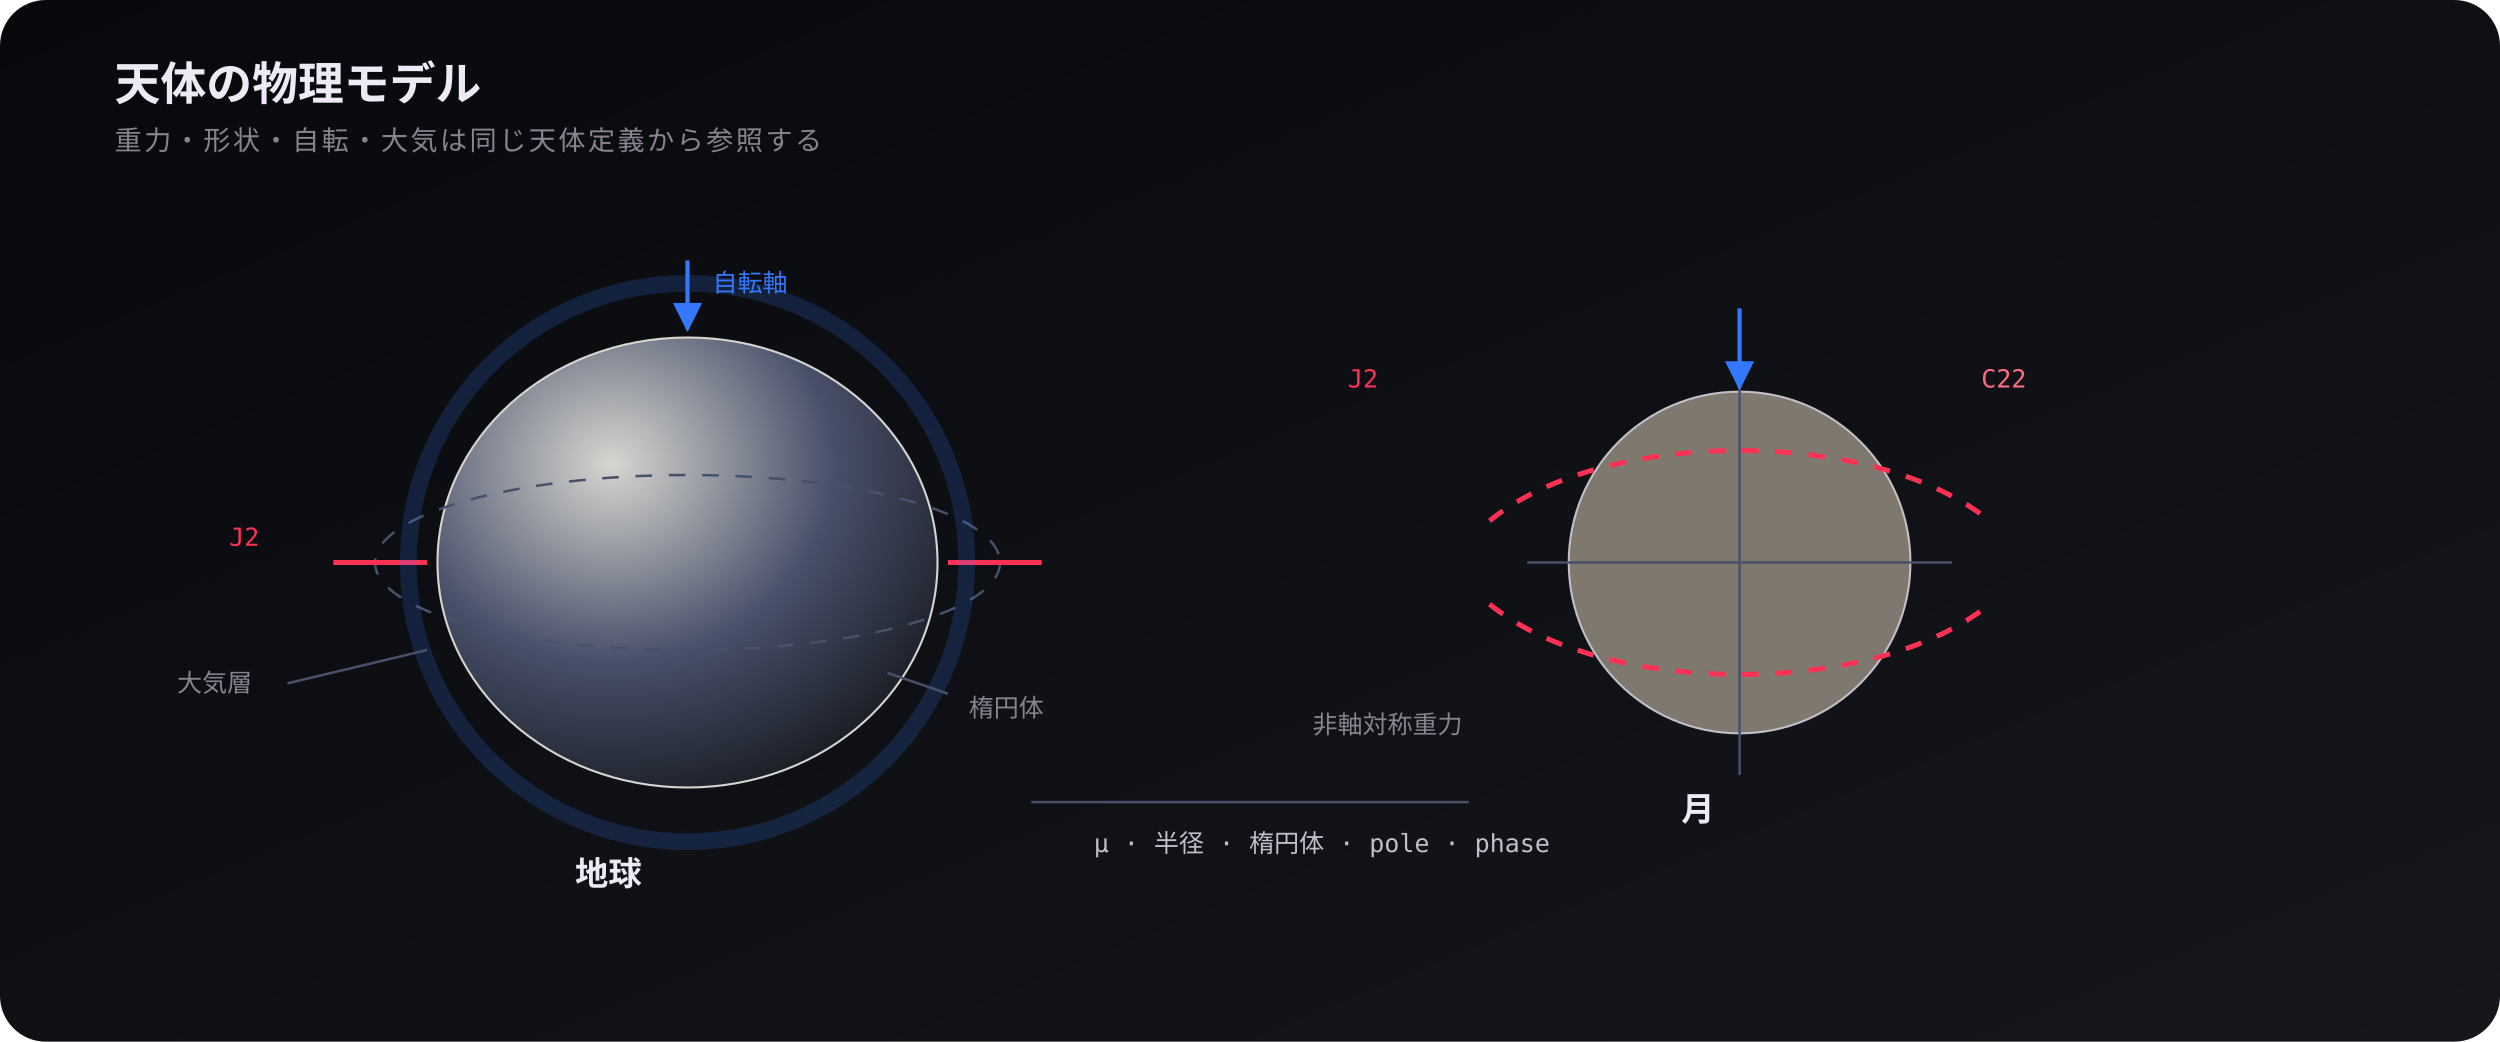
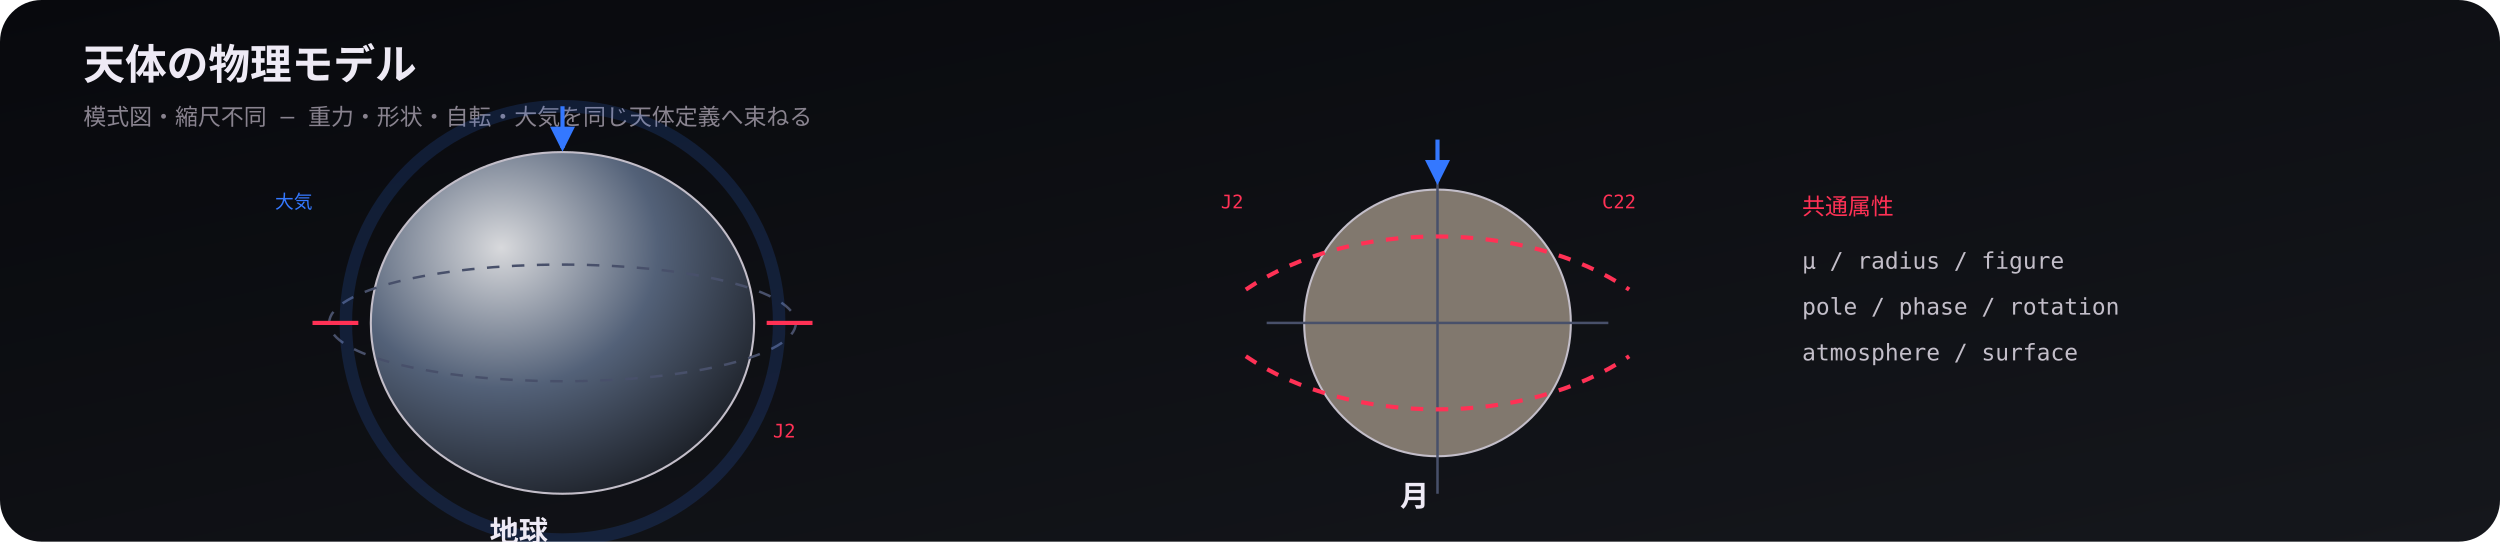
- <svg xmlns="http://www.w3.org/2000/svg" width="1200" height="500" viewBox="0 0 1200 500" role="img">
+ <svg xmlns="http://www.w3.org/2000/svg" width="1200" height="260" viewBox="0 0 1200 260" role="img">
  <defs>
    <style>
.m{font-family:ui-monospace,SFMono-Regular,Menlo,Consolas,"Yu Gothic",monospace}.s{font-family:system-ui,-apple-system,"Hiragino Sans","Yu Gothic",sans-serif}
- .t{fill:#eeeaf5}.b{fill:#c3bec9}.d{fill:#89838f}.a{fill:#ff3155}.an{fill:#ff6b82}.sig{fill:#3478ff}
- .stroke{fill:none;stroke:#89838f;stroke-width:1.6}.soft{fill:none;stroke:#48506a;stroke-width:1.2}.accent{fill:none;stroke:#ff3155;stroke-width:2.4}.blue{fill:none;stroke:#3478ff;stroke-width:2}.dash{stroke-dasharray:8 8}
- .h{font-size:22px;font-weight:700}.k{font-size:13px;letter-spacing:1.2px}.v{font-size:16px;font-weight:650}.sm{font-size:12px}.xs{font-size:10px}
+ .t{fill:#eeeaf5}.b{fill:#c3bec9}.d{fill:#89838f}.a{fill:#ff3155}.u{fill:#3478ff}
+ .g{fill:none;stroke:#48506a;stroke-width:1.2}.w{fill:none;stroke:#89838f;stroke-width:1.4}.r{fill:none;stroke:#ff3155;stroke-width:2}.bl{fill:none;stroke:#3478ff;stroke-width:2}.dash{stroke-dasharray:6 6}
+ .h{font-size:20px;font-weight:700}.v{font-size:14px;font-weight:650}.sm{font-size:11px}.xs{font-size:9px}
</style>
    <linearGradient id="bg" x1="0" y1="0" x2="1" y2="1">
      <stop stop-color="#08090d" />
      <stop offset="1" stop-color="#15171c" />
    </linearGradient>
-     <radialGradient id="earth" cx=".35" cy=".28" r=".8">
-       <stop stop-color="#d6d6d0" />
-       <stop offset=".55" stop-color="#48506a" />
-       <stop offset="1" stop-color="#161a20" />
+     <radialGradient id="earth" cx=".34" cy=".28" r=".82">
+       <stop stop-color="#d8d9dc" />
+       <stop offset=".5" stop-color="#536178" />
+       <stop offset="1" stop-color="#171a20" />
    </radialGradient>
-     <radialGradient id="sun" cx=".35" cy=".35" r=".8">
+     <radialGradient id="sun" cx=".35" cy=".35" r=".82">
      <stop stop-color="#fff1f4" />
-       <stop offset=".28" stop-color="#ff6b82" />
+       <stop offset=".3" stop-color="#ff8798" />
      <stop offset="1" stop-color="#ff3155" />
    </radialGradient>
-     <filter id="glow">
-       <feGaussianBlur stdDeviation="5" result="b" />
-       <feMerge>
-         <feMergeNode in="b" />
-         <feMergeNode in="SourceGraphic" />
-       </feMerge>
-     </filter>
-     <marker id="ra" viewBox="0 0 10 10" refX="9" refY="5" markerWidth="7" markerHeight="7" orient="auto">
+     <marker id="ra" viewBox="0 0 10 10" refX="8.5" refY="5" markerWidth="6" markerHeight="6" orient="auto">
      <path d="M0 0L10 5 0 10Z" fill="#ff3155" />
    </marker>
-     <marker id="ba" viewBox="0 0 10 10" refX="9" refY="5" markerWidth="7" markerHeight="7" orient="auto">
+     <marker id="ba" viewBox="0 0 10 10" refX="8.5" refY="5" markerWidth="6" markerHeight="6" orient="auto">
      <path d="M0 0L10 5 0 10Z" fill="#3478ff" />
    </marker>
  </defs>
-   <rect width="1200" height="500" rx="22" fill="url(#bg)" />
-   <text x="55" y="48" class="m t h">天体の物理モデル</text>
-   <text x="55" y="72" class="m d k">重力・形状・自転・大気は同じ天体定義から参照する</text>
-   <g transform="translate(330 270)">
-     <ellipse rx="120" ry="108" fill="url(#earth)" stroke="#d6d6d0" />
-     <ellipse rx="150" ry="42" class="soft dash" />
-     <path d="M0-145V-112" class="blue" marker-end="url(#ba)" />
-     <text x="12" y="-130" class="m sig sm">自転軸</text>
-     <path d="M-170 0H-125M125 0H170" class="accent" />
-     <text x="-220" y="-8" class="m a sm">J2</text>
-     <circle r="134" fill="none" stroke="#3478ff" stroke-width="8" opacity=".18" />
-     <text x="-54" y="155" class="m t v">地球</text>
-     <text x="-245" y="62" class="m d sm">大気層</text>
-     <path d="M-192 58L-125 42" class="soft" />
-     <text x="135" y="74" class="m d sm">楕円体</text>
-     <path d="M125 63L96 53" class="soft" />
+   <rect width="1200" height="260" rx="20" fill="url(#bg)" />
+   <text x="40" y="38" class="m t h">天体の物理モデル</text>
+   <text x="40" y="60" class="m d sm">模式図・縮尺不同 — 重力・形状・自転・大気を同じ天体定義へ束ねる</text>
+   <g transform="translate(270 155)">
+     <ellipse rx="92" ry="82" fill="url(#earth)" stroke="#c3bec9" />
+     <ellipse rx="112" ry="28" class="g dash" />
+     <circle r="104" fill="none" stroke="#3478ff" stroke-width="6" opacity=".16" />
+     <path d="M0-104V-84" class="bl" marker-end="url(#ba)" />
+     <path d="M-120 0H-98M98 0H120" class="r" />
+     <text x="-35" y="105" class="m t v">地球</text>
+     <text x="-138" y="-55" class="m u xs">大気</text>
+     <text x="101" y="55" class="m a xs">J2</text>
  </g>
-   <g transform="translate(835 270)">
-     <circle r="82" fill="#7f786e" stroke="#c3bec9" />
-     <path d="M-102 0H102M0-102V102" class="soft" />
-     <path d="M0-122V-84" class="blue" marker-end="url(#ba)" />
-     <path d="M-120-20C-65-65 65-65 120-20M-120 20C-65 65 65 65 120 20" class="accent dash" />
-     <text x="-28" y="124" class="m t v">月</text>
-     <text x="-188" y="-84" class="m a sm">J2</text>
-     <text x="116" y="-84" class="m an sm">C22</text>
-     <text x="-205" y="82" class="m d sm">非軸対称重力</text>
+   <g transform="translate(690 155)">
+     <circle r="64" fill="#81786e" stroke="#c3bec9" />
+     <path d="M-82 0H82M0-82V82" class="g" />
+     <path d="M0-88V-68" class="bl" marker-end="url(#ba)" />
+     <path d="M-92-16C-42-50 42-50 92-16M-92 16C-42 50 42 50 92 16" class="r dash" />
+     <text x="-18" y="88" class="m t v">月</text>
+     <text x="-104" y="-55" class="m a xs">J2</text>
+     <text x="79" y="-55" class="m a xs">C22</text>
  </g>
-   <g transform="translate(495 385)">
-     <path d="M0 0H210" class="soft" />
-     <text x="30" y="24" class="m b sm">μ · 半径 · 楕円体 · pole · phase</text>
+   <g transform="translate(865 103)">
+     <text x="0" y="0" class="m a sm">共通属性</text>
+     <text x="0" y="26" class="m b sm">μ / radius / figure</text>
+     <text x="0" y="48" class="m b sm">pole / phase / rotation</text>
+     <text x="0" y="70" class="m b sm">atmosphere / surface</text>
  </g>
</svg>
